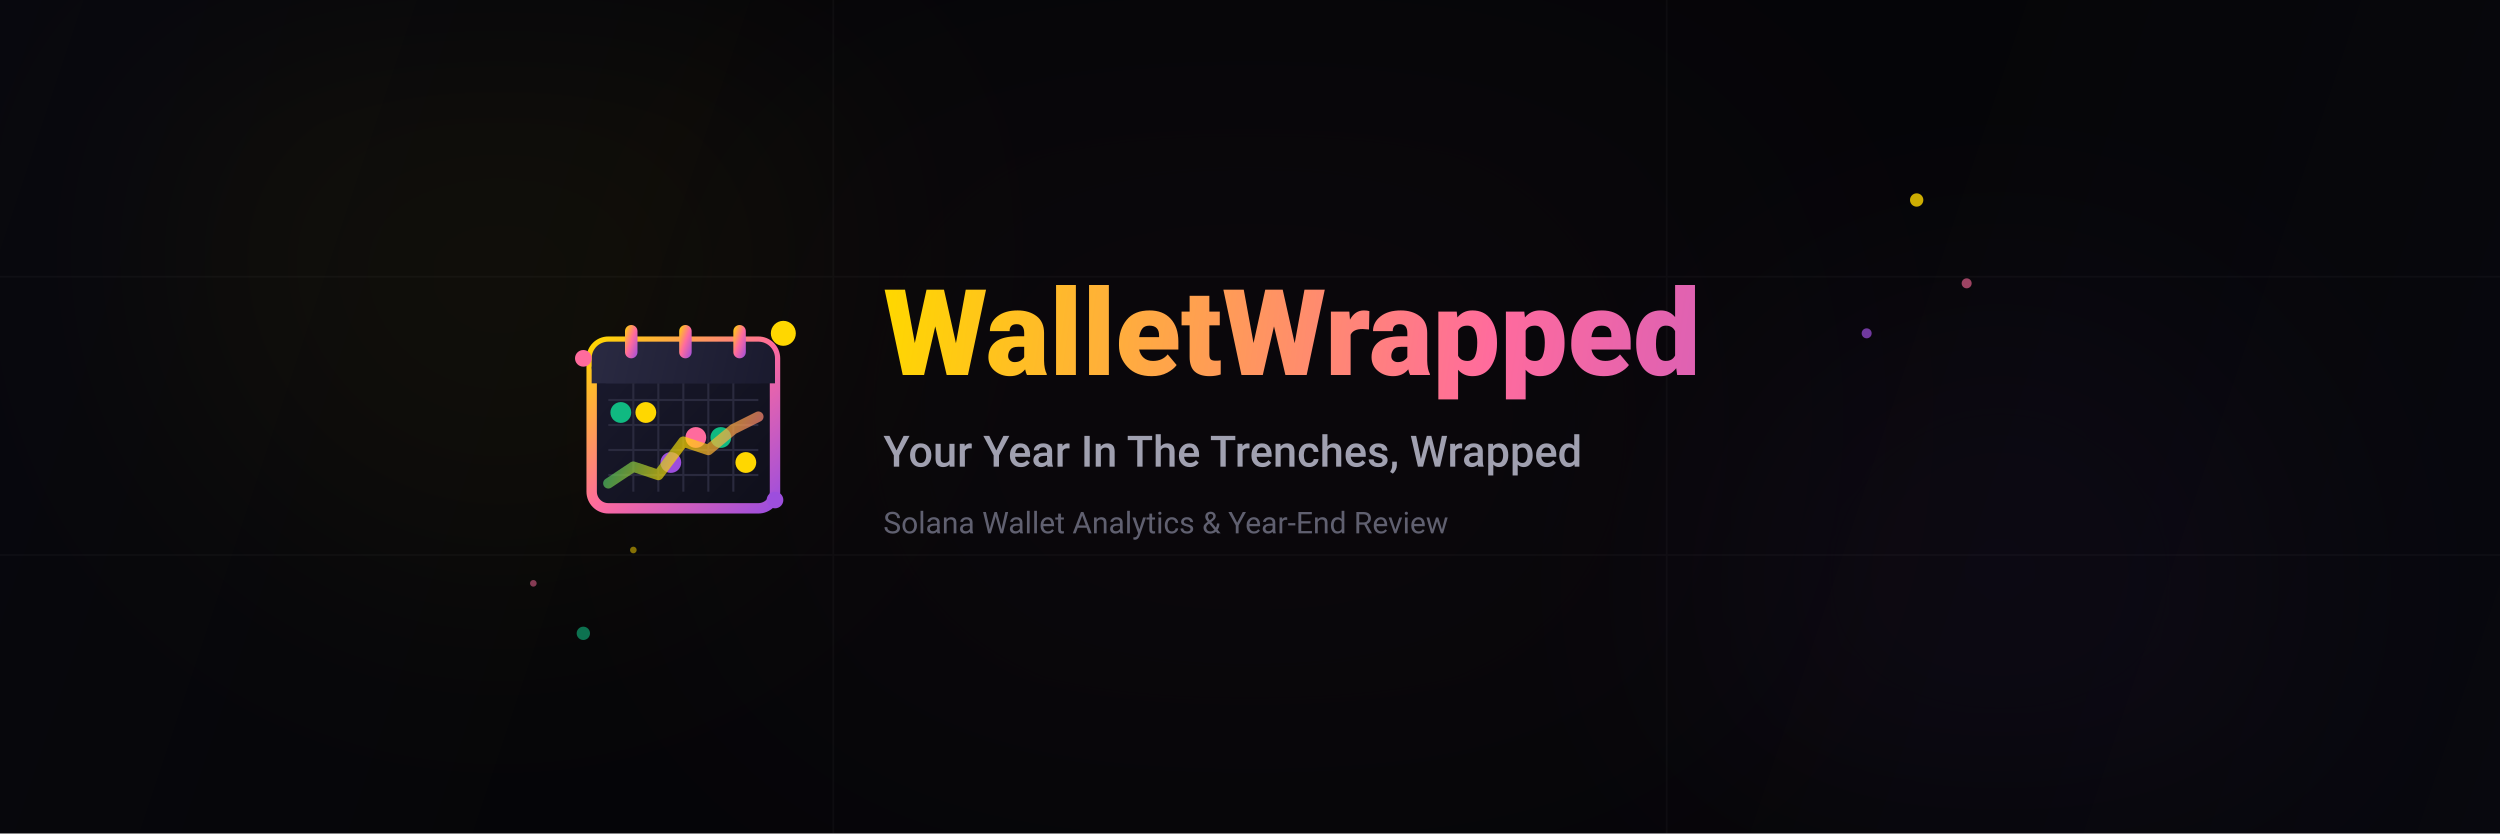
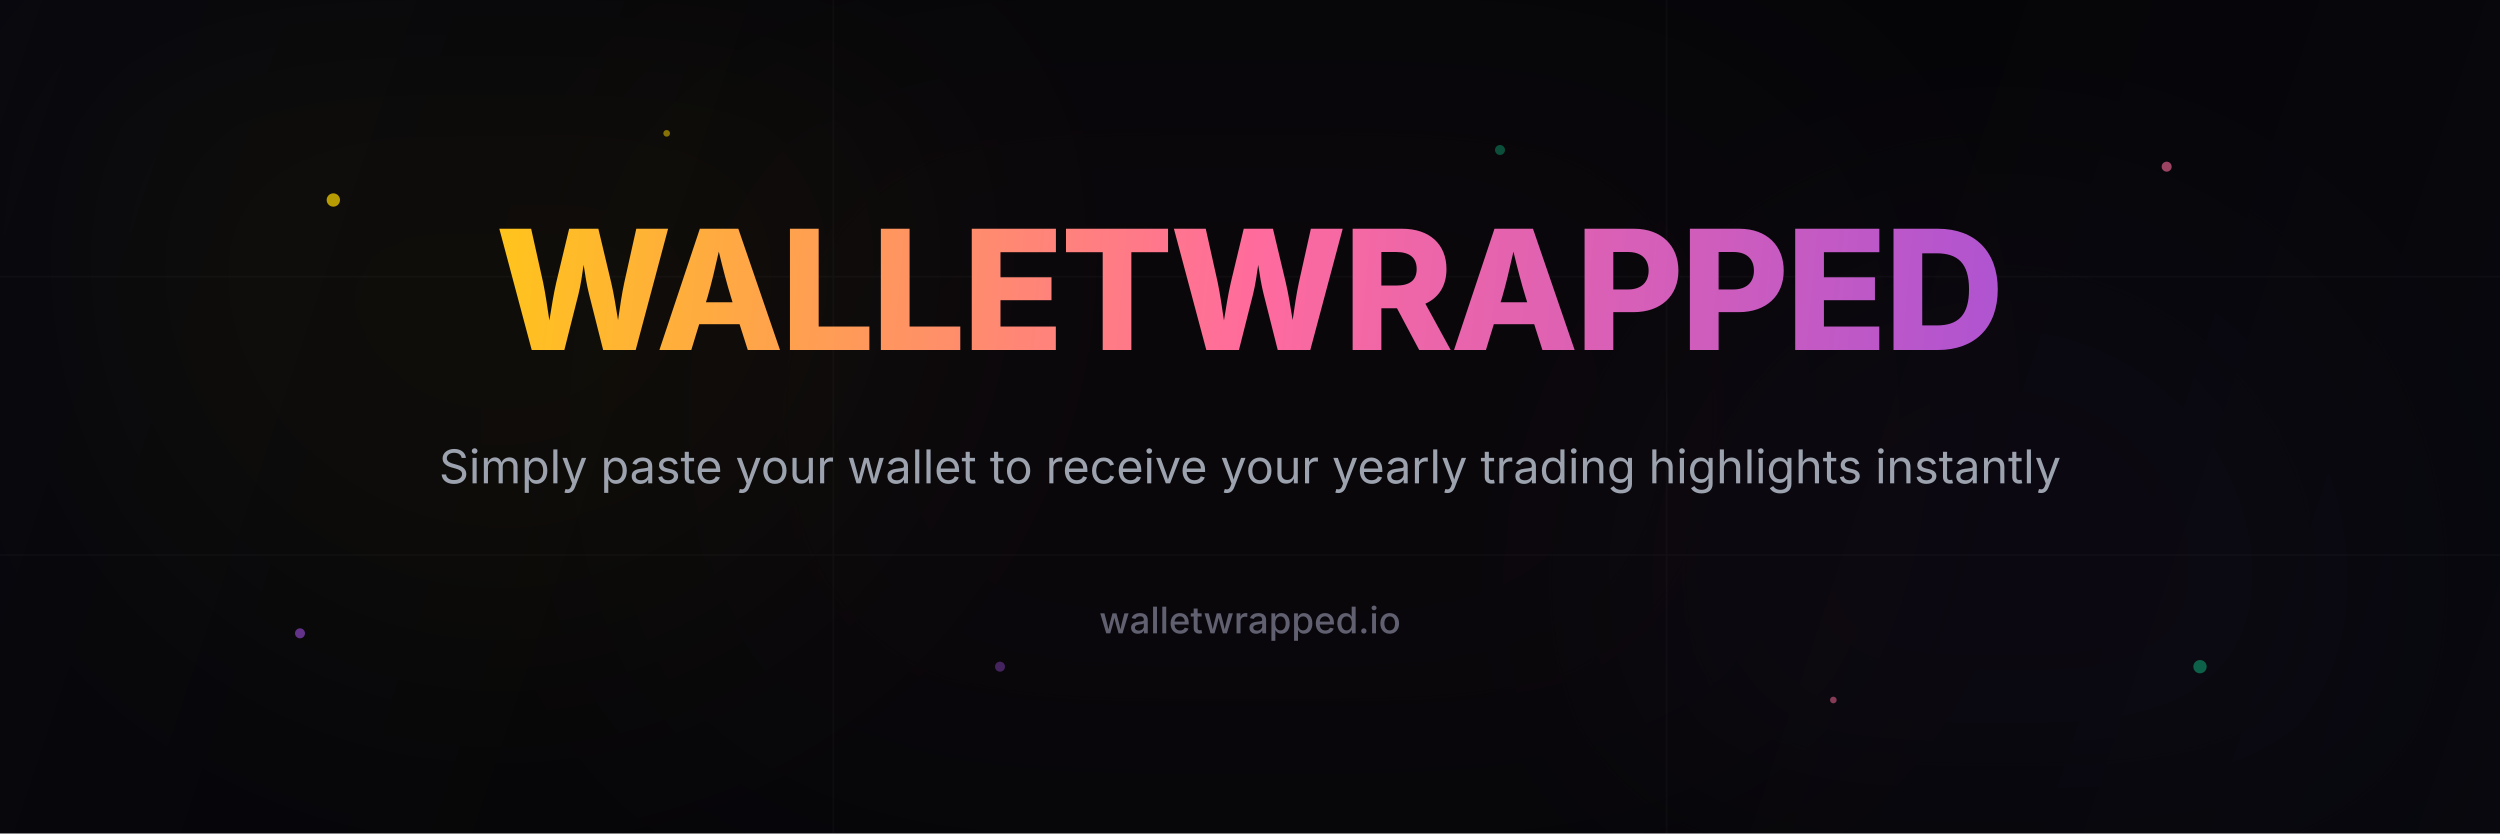
<svg xmlns="http://www.w3.org/2000/svg" width="1500" height="500" viewBox="0 0 1500 500" fill="none">
  <rect width="1500" height="500" fill="#050508" />
  <rect width="1500" height="500" fill="url(#bgGradient)" opacity="0.6" />
-   <circle cx="300" cy="150" r="200" fill="#ffd700" opacity="0.04" filter="blur(80px)" />
-   <circle cx="1200" cy="350" r="180" fill="#9d4edd" opacity="0.04" filter="blur(70px)" />
-   <circle cx="750" cy="250" r="300" fill="#ff6b9d" opacity="0.02" filter="blur(100px)" />
-   <g opacity="0.03" stroke="#ffffff">
+   <circle cx="300" cy="150" r="250" fill="#ffd700" opacity="0.035" filter="blur(80px)" />
+   <circle cx="1200" cy="350" r="220" fill="#9d4edd" opacity="0.035" filter="blur(70px)" />
+   <circle cx="750" cy="250" r="350" fill="#ff6b9d" opacity="0.02" filter="blur(100px)" />
+   <g opacity="0.025" stroke="#ffffff">
    <line x1="0" y1="166" x2="1500" y2="166" stroke-width="1" />
    <line x1="0" y1="333" x2="1500" y2="333" stroke-width="1" />
    <line x1="500" y1="0" x2="500" y2="500" stroke-width="1" />
    <line x1="1000" y1="0" x2="1000" y2="500" stroke-width="1" />
  </g>
-   <g transform="translate(750, 250)">
-     <g transform="translate(-420, -80)">
-       <svg viewBox="0 0 64 64" width="160" height="160" fill="none">
-         <rect x="10" y="14" width="44" height="40" rx="4" fill="url(#calendarGradient)" stroke="url(#borderGradient)" stroke-width="2.5" />
-         <rect x="10" y="14" width="44" height="10" rx="4" fill="url(#headerGradient)" />
-         <rect x="10" y="20" width="44" height="4" fill="url(#headerGradient)" />
-         <rect x="18" y="10" width="3" height="8" rx="1.5" fill="url(#borderGradient)" />
-         <rect x="31" y="10" width="3" height="8" rx="1.5" fill="url(#borderGradient)" />
-         <rect x="44" y="10" width="3" height="8" rx="1.5" fill="url(#borderGradient)" />
-         <line x1="14" y1="28" x2="50" y2="28" stroke="#2a2a3e" stroke-width="0.5" />
-         <line x1="14" y1="34" x2="50" y2="34" stroke="#2a2a3e" stroke-width="0.5" />
-         <line x1="14" y1="40" x2="50" y2="40" stroke="#2a2a3e" stroke-width="0.5" />
-         <line x1="14" y1="46" x2="50" y2="46" stroke="#2a2a3e" stroke-width="0.5" />
-         <line x1="20" y1="24" x2="20" y2="50" stroke="#2a2a3e" stroke-width="0.5" />
-         <line x1="26" y1="24" x2="26" y2="50" stroke="#2a2a3e" stroke-width="0.5" />
-         <line x1="32" y1="24" x2="32" y2="50" stroke="#2a2a3e" stroke-width="0.5" />
-         <line x1="38" y1="24" x2="38" y2="50" stroke="#2a2a3e" stroke-width="0.5" />
-         <line x1="44" y1="24" x2="44" y2="50" stroke="#2a2a3e" stroke-width="0.5" />
-         <circle cx="17" cy="31" r="2.5" fill="#10b981" />
-         <circle cx="23" cy="31" r="2.5" fill="#ffd700" />
-         <circle cx="35" cy="37" r="2.5" fill="#ff6b9d" />
-         <circle cx="41" cy="37" r="2.5" fill="#10b981" />
-         <circle cx="29" cy="43" r="2.5" fill="#9d4edd" />
-         <circle cx="47" cy="43" r="2.5" fill="#ffd700" />
-         <path d="M 14 48 L 20 44 L 26 46 L 32 38 L 38 40 L 44 35 L 50 32" stroke="url(#trendGradient)" stroke-width="2.5" stroke-linecap="round" stroke-linejoin="round" fill="none" opacity="0.7" />
-         <circle cx="56" cy="12" r="3" fill="#ffd700" />
-         <circle cx="8" cy="18" r="2" fill="#ff6b9d" />
-         <circle cx="54" cy="52" r="2" fill="#9d4edd" />
-       </svg>
-     </g>
-     <text x="-220" y="-25" font-family="system-ui, -apple-system, BlinkMacSystemFont, 'Segoe UI', Roboto, sans-serif" font-size="72" font-weight="800" fill="url(#textGradient)">
-       WalletWrapped
-     </text>
-     <text x="-220" y="30" font-family="system-ui, -apple-system, BlinkMacSystemFont, 'Segoe UI', Roboto, sans-serif" font-size="26" font-weight="500" fill="#a0a0b0">
-       Your Year In The Trenches, Wrapped
-     </text>
-     <text x="-220" y="70" font-family="system-ui, -apple-system, BlinkMacSystemFont, 'Segoe UI', Roboto, sans-serif" font-size="18" font-weight="400" fill="#606070">
-       Solana Wallet Analytics &amp; Year-End Review
-     </text>
-   </g>
-   <circle cx="1150" cy="120" r="4" fill="#ffd700" opacity="0.8" />
-   <circle cx="1180" cy="170" r="3" fill="#ff6b9d" opacity="0.6" />
-   <circle cx="1120" cy="200" r="3" fill="#9d4edd" opacity="0.7" />
-   <circle cx="350" cy="380" r="4" fill="#10b981" opacity="0.6" />
-   <circle cx="380" cy="330" r="2" fill="#ffd700" opacity="0.5" />
-   <circle cx="320" cy="350" r="2" fill="#ff6b9d" opacity="0.5" />
+   <circle cx="200" cy="120" r="4" fill="#ffd700" opacity="0.7" />
+   <circle cx="1300" cy="100" r="3" fill="#ff6b9d" opacity="0.6" />
+   <circle cx="180" cy="380" r="3" fill="#9d4edd" opacity="0.6" />
+   <circle cx="1320" cy="400" r="4" fill="#10b981" opacity="0.5" />
+   <circle cx="400" cy="80" r="2" fill="#ffd700" opacity="0.5" />
+   <circle cx="1100" cy="420" r="2" fill="#ff6b9d" opacity="0.5" />
+   <circle cx="600" cy="400" r="3" fill="#9d4edd" opacity="0.4" />
+   <circle cx="900" cy="90" r="3" fill="#10b981" opacity="0.4" />
+   <text x="750" y="210" text-anchor="middle" font-family="Lexend, system-ui, -apple-system, BlinkMacSystemFont, sans-serif" font-size="100" font-weight="800" fill="url(#textGradient)" letter-spacing="-0.02em">
+     WALLETWRAPPED
+   </text>
+   <text x="750" y="290" text-anchor="middle" font-family="Inter, system-ui, -apple-system, BlinkMacSystemFont, sans-serif" font-size="28" font-weight="400" fill="#9ca3af">
+     Simply paste your wallet to receive your yearly trading highlights instantly
+   </text>
+   <text x="750" y="380" text-anchor="middle" font-family="Inter, system-ui, -apple-system, BlinkMacSystemFont, sans-serif" font-size="22" font-weight="500" fill="#606070">
+     walletwrapped.io
+   </text>
  <defs>
    <linearGradient id="bgGradient" x1="0" y1="0" x2="1500" y2="500" gradientUnits="userSpaceOnUse">
      <stop stop-color="#0a0a12" />
      <stop offset="0.3" stop-color="#050508" />
      <stop offset="0.7" stop-color="#050508" />
      <stop offset="1" stop-color="#0a0a12" />
    </linearGradient>
-     <linearGradient id="textGradient" x1="-220" y1="-50" x2="500" y2="50" gradientUnits="userSpaceOnUse">
+     <linearGradient id="textGradient" x1="200" y1="150" x2="1300" y2="250" gradientUnits="userSpaceOnUse">
      <stop stop-color="#ffd700" />
      <stop offset="0.5" stop-color="#ff6b9d" />
      <stop offset="1" stop-color="#9d4edd" />
    </linearGradient>
-     <linearGradient id="calendarGradient" x1="10" y1="14" x2="54" y2="54" gradientUnits="userSpaceOnUse">
-       <stop stop-color="#1a1a2e" />
-       <stop offset="1" stop-color="#0f0f1a" />
-     </linearGradient>
-     <linearGradient id="headerGradient" x1="10" y1="14" x2="54" y2="24" gradientUnits="userSpaceOnUse">
-       <stop stop-color="#2a2a42" />
-       <stop offset="1" stop-color="#1a1a2e" />
-     </linearGradient>
-     <linearGradient id="borderGradient" x1="0%" y1="0%" x2="100%" y2="100%">
-       <stop stop-color="#ffd700" />
-       <stop offset="0.5" stop-color="#ff6b9d" />
-       <stop offset="1" stop-color="#9d4edd" />
-     </linearGradient>
-     <linearGradient id="trendGradient" x1="14" y1="32" x2="50" y2="48" gradientUnits="userSpaceOnUse">
-       <stop stop-color="#10b981" />
-       <stop offset="0.5" stop-color="#ffd700" />
-       <stop offset="1" stop-color="#ff6b9d" />
-     </linearGradient>
  </defs>
</svg>
